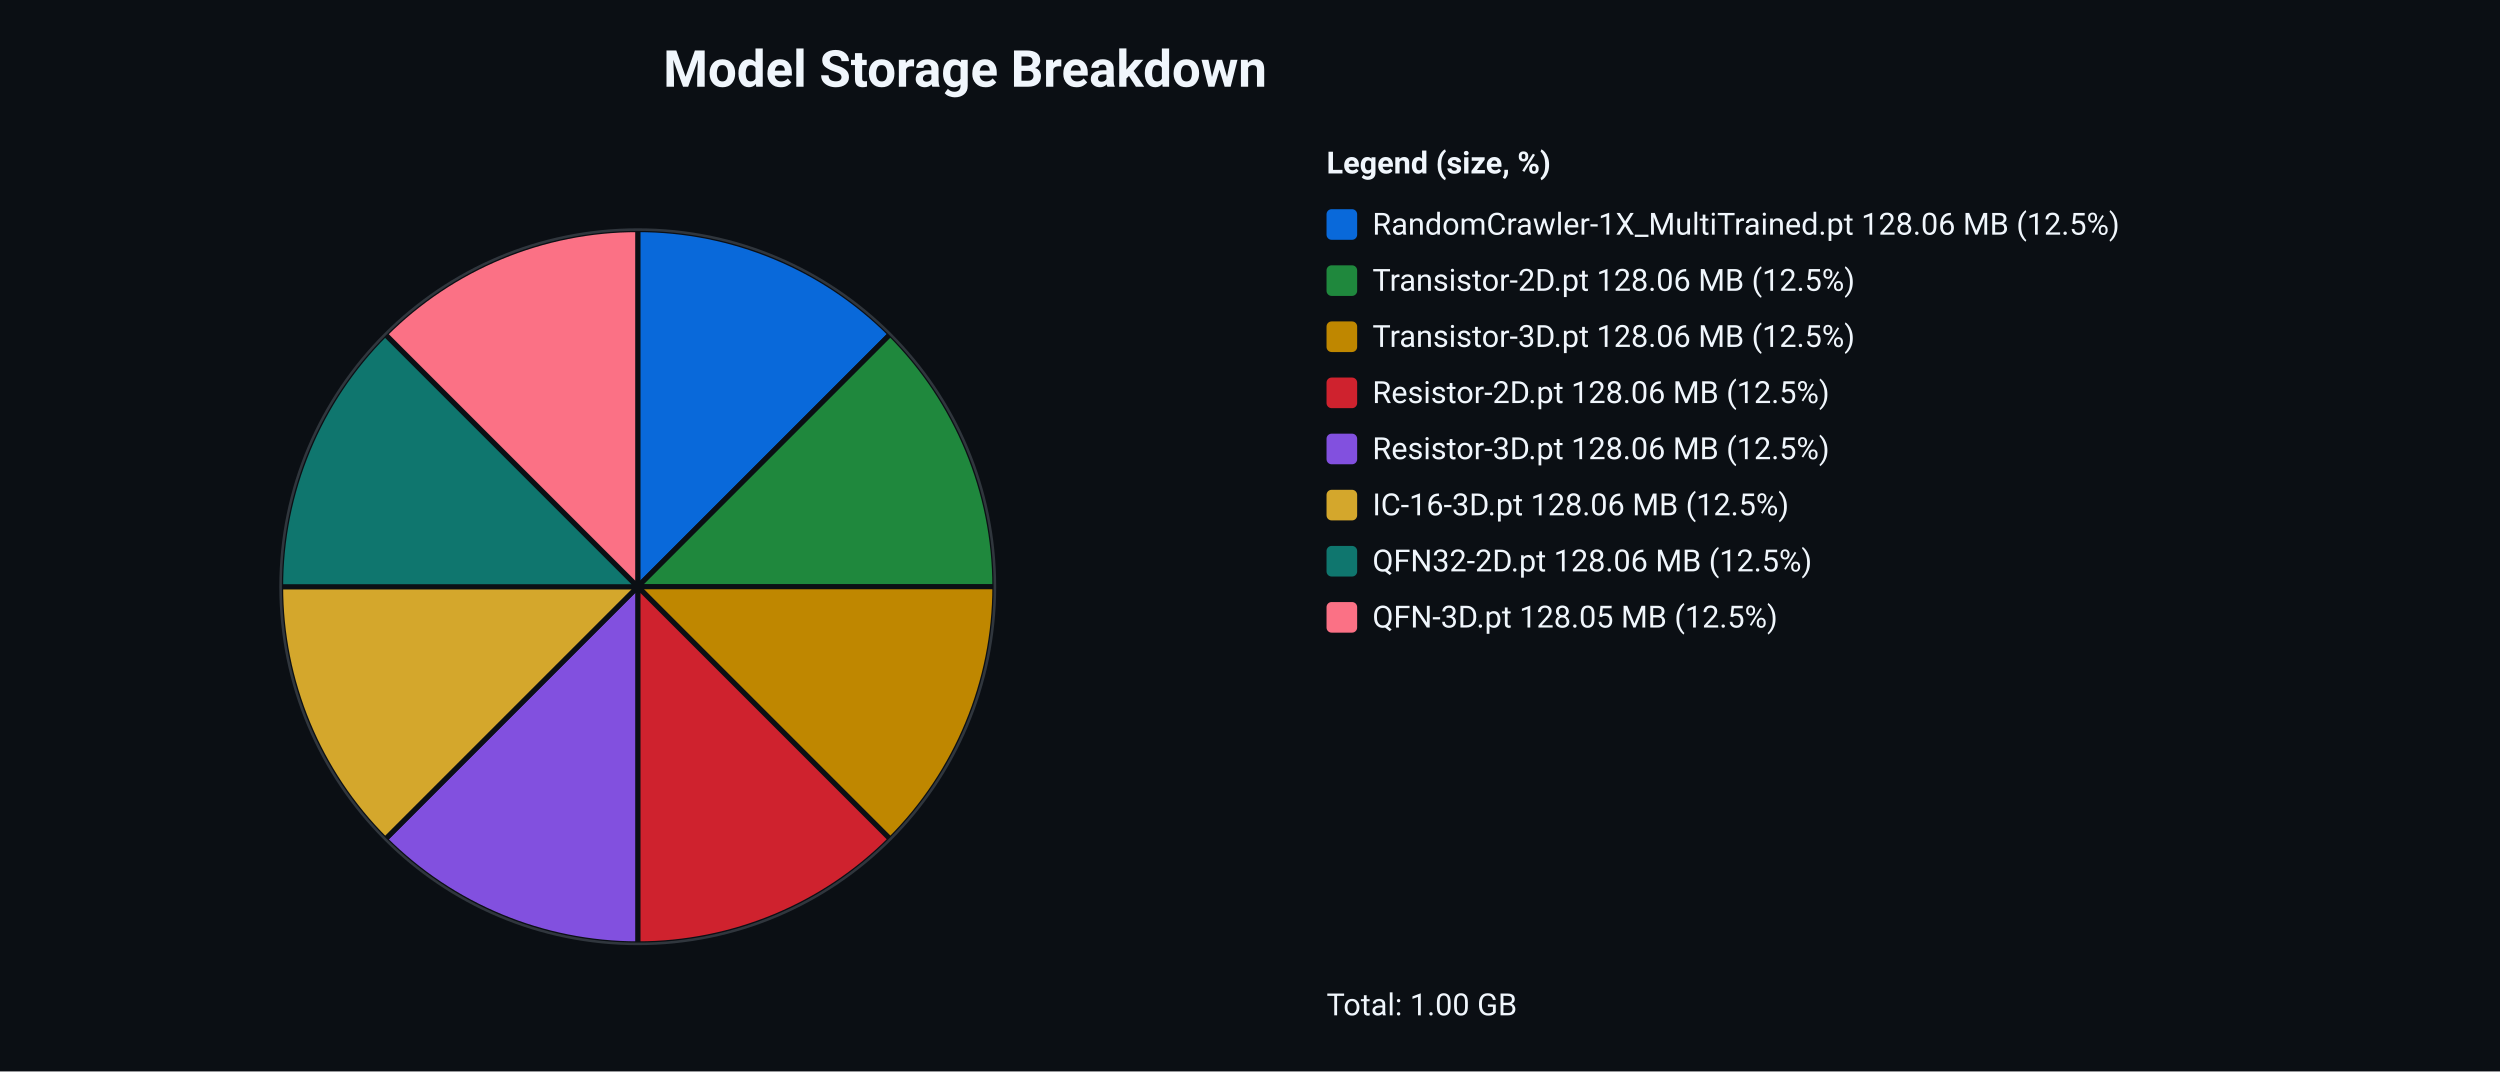
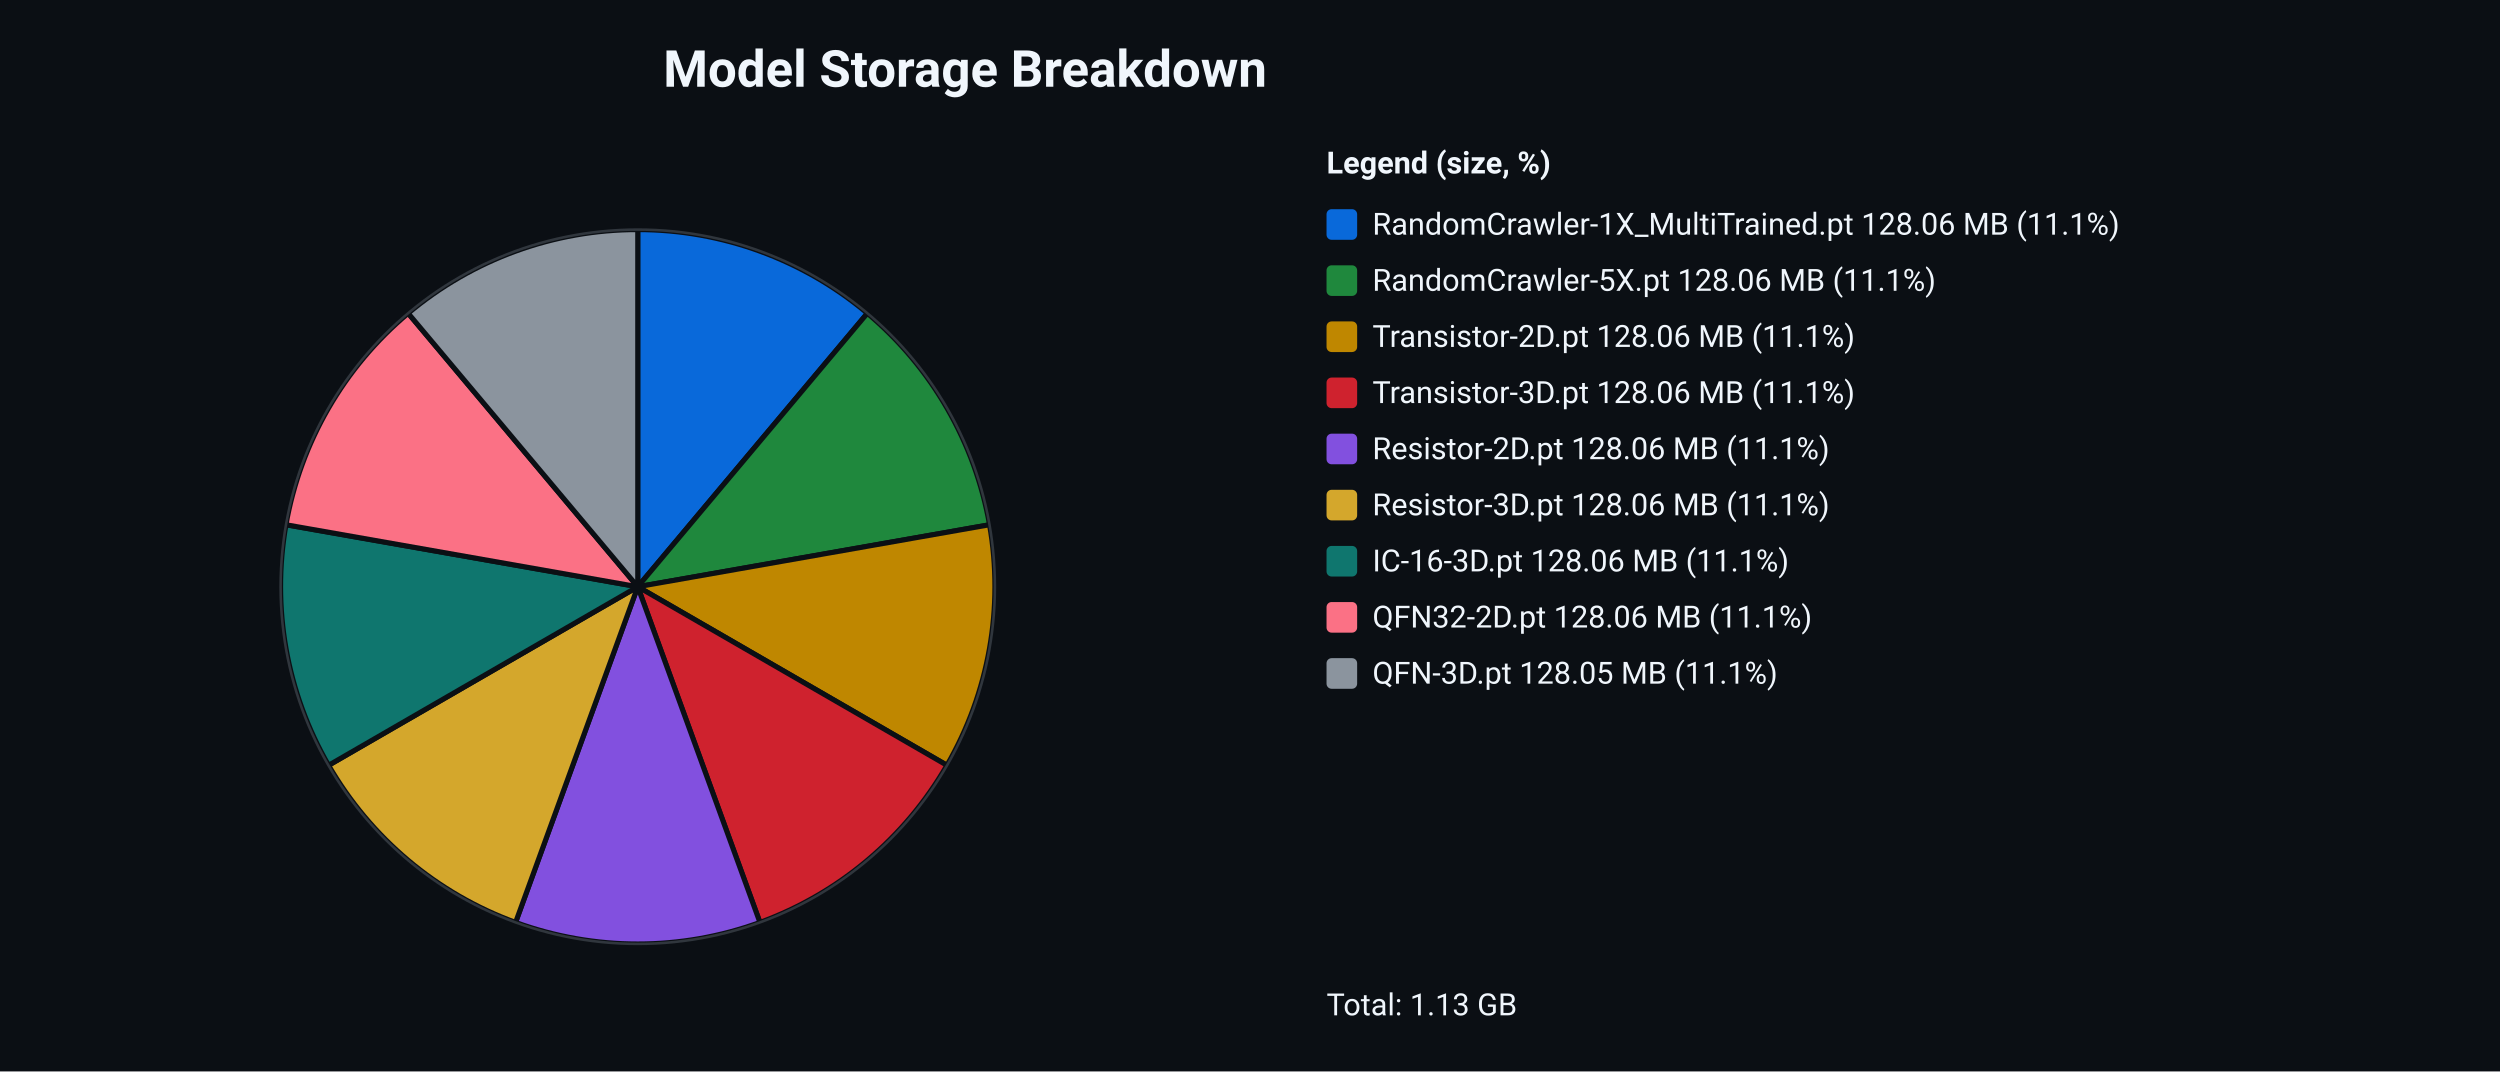
<svg xmlns="http://www.w3.org/2000/svg" width="980" height="420" viewBox="0 0 980 420">
  <rect x="0" y="0" width="980" height="420" fill="#0b0f14" />
  <text x="260" y="34" font-family="ui-sans-serif, system-ui, -apple-system, Segoe UI, Roboto, Arial" font-size="20" font-weight="700" fill="#f0f6fc">Model Storage Breakdown</text>
-   <path d="M 250.0 230.0 L 250.0 90.0 A 140.0 140.0 0 0 1 349.0 131.0 Z" fill="#0969da" stroke="#0b0f14" stroke-width="2" />
-   <path d="M 250.0 230.0 L 349.0 131.0 A 140.0 140.0 0 0 1 390.0 230.0 Z" fill="#1f883d" stroke="#0b0f14" stroke-width="2" />
-   <path d="M 250.0 230.0 L 390.0 230.0 A 140.0 140.0 0 0 1 349.0 329.0 Z" fill="#bf8700" stroke="#0b0f14" stroke-width="2" />
-   <path d="M 250.0 230.0 L 349.0 329.0 A 140.0 140.0 0 0 1 250.0 370.0 Z" fill="#cf222e" stroke="#0b0f14" stroke-width="2" />
-   <path d="M 250.0 230.0 L 250.0 370.0 A 140.0 140.0 0 0 1 151.0 329.0 Z" fill="#8250df" stroke="#0b0f14" stroke-width="2" />
-   <path d="M 250.0 230.0 L 151.0 329.0 A 140.0 140.0 0 0 1 110.0 230.0 Z" fill="#d4a72c" stroke="#0b0f14" stroke-width="2" />
-   <path d="M 250.0 230.0 L 110.0 230.0 A 140.0 140.0 0 0 1 151.0 131.0 Z" fill="#0f766e" stroke="#0b0f14" stroke-width="2" />
-   <path d="M 250.0 230.0 L 151.0 131.0 A 140.0 140.0 0 0 1 250.0 90.0 Z" fill="#fb7185" stroke="#0b0f14" stroke-width="2" />
+   <path d="M 250.0 230.0 L 250.0 90.0 A 140.0 140.0 0 0 1 340.0 122.8 Z" fill="#0969da" stroke="#0b0f14" stroke-width="2" />
+   <path d="M 250.0 230.0 L 340.0 122.8 A 140.0 140.0 0 0 1 387.9 205.7 Z" fill="#1f883d" stroke="#0b0f14" stroke-width="2" />
+   <path d="M 250.0 230.0 L 387.9 205.7 A 140.0 140.0 0 0 1 371.2 300.0 Z" fill="#bf8700" stroke="#0b0f14" stroke-width="2" />
+   <path d="M 250.0 230.0 L 371.2 300.0 A 140.0 140.0 0 0 1 297.9 361.6 Z" fill="#cf222e" stroke="#0b0f14" stroke-width="2" />
+   <path d="M 250.0 230.0 L 297.9 361.6 A 140.0 140.0 0 0 1 202.1 361.6 Z" fill="#8250df" stroke="#0b0f14" stroke-width="2" />
+   <path d="M 250.0 230.0 L 202.1 361.6 A 140.0 140.0 0 0 1 128.8 300.0 Z" fill="#d4a72c" stroke="#0b0f14" stroke-width="2" />
+   <path d="M 250.0 230.0 L 128.8 300.0 A 140.0 140.0 0 0 1 112.1 205.7 Z" fill="#0f766e" stroke="#0b0f14" stroke-width="2" />
+   <path d="M 250.0 230.0 L 112.1 205.7 A 140.0 140.0 0 0 1 160.0 122.8 Z" fill="#fb7185" stroke="#0b0f14" stroke-width="2" />
+   <path d="M 250.0 230.0 L 160.0 122.8 A 140.0 140.0 0 0 1 250.0 90.0 Z" fill="#8b949e" stroke="#0b0f14" stroke-width="2" />
  <circle cx="250.0" cy="230.0" r="140.0" fill="none" stroke="#30363d" stroke-width="1" />
  <text x="520.0" y="68.0" font-family="ui-sans-serif, system-ui, -apple-system, Segoe UI, Roboto, Arial" font-size="12" font-weight="700" fill="#f0f6fc">Legend (size, %)</text>
  <rect x="520.0" y="82.0" width="12" height="12" rx="2" fill="#0969da" />
-   <text x="538.0" y="92.0" font-family="ui-sans-serif, system-ui, -apple-system, Segoe UI, Roboto, Arial" font-size="12" fill="#f0f6fc">RandomCrawler-1X_MultiTrained.pt  128.06 MB  (12.5%)</text>
+   <text x="538.0" y="92.0" font-family="ui-sans-serif, system-ui, -apple-system, Segoe UI, Roboto, Arial" font-size="12" fill="#f0f6fc">RandomCrawler-1X_MultiTrained.pt  128.06 MB  (11.1%)</text>
  <rect x="520.0" y="104.0" width="12" height="12" rx="2" fill="#1f883d" />
-   <text x="538.0" y="114.0" font-family="ui-sans-serif, system-ui, -apple-system, Segoe UI, Roboto, Arial" font-size="12" fill="#f0f6fc">Transistor-2D.pt  128.06 MB  (12.5%)</text>
+   <text x="538.0" y="114.0" font-family="ui-sans-serif, system-ui, -apple-system, Segoe UI, Roboto, Arial" font-size="12" fill="#f0f6fc">RandomCrawler-5X.pt  128.06 MB  (11.1%)</text>
  <rect x="520.0" y="126.0" width="12" height="12" rx="2" fill="#bf8700" />
-   <text x="538.0" y="136.0" font-family="ui-sans-serif, system-ui, -apple-system, Segoe UI, Roboto, Arial" font-size="12" fill="#f0f6fc">Transistor-3D.pt  128.06 MB  (12.5%)</text>
+   <text x="538.0" y="136.0" font-family="ui-sans-serif, system-ui, -apple-system, Segoe UI, Roboto, Arial" font-size="12" fill="#f0f6fc">Transistor-2D.pt  128.06 MB  (11.1%)</text>
  <rect x="520.0" y="148.0" width="12" height="12" rx="2" fill="#cf222e" />
-   <text x="538.0" y="158.0" font-family="ui-sans-serif, system-ui, -apple-system, Segoe UI, Roboto, Arial" font-size="12" fill="#f0f6fc">Resistor-2D.pt  128.06 MB  (12.5%)</text>
+   <text x="538.0" y="158.0" font-family="ui-sans-serif, system-ui, -apple-system, Segoe UI, Roboto, Arial" font-size="12" fill="#f0f6fc">Transistor-3D.pt  128.06 MB  (11.1%)</text>
  <rect x="520.0" y="170.0" width="12" height="12" rx="2" fill="#8250df" />
-   <text x="538.0" y="180.0" font-family="ui-sans-serif, system-ui, -apple-system, Segoe UI, Roboto, Arial" font-size="12" fill="#f0f6fc">Resistor-3D.pt  128.06 MB  (12.5%)</text>
+   <text x="538.0" y="180.0" font-family="ui-sans-serif, system-ui, -apple-system, Segoe UI, Roboto, Arial" font-size="12" fill="#f0f6fc">Resistor-2D.pt  128.06 MB  (11.1%)</text>
  <rect x="520.0" y="192.0" width="12" height="12" rx="2" fill="#d4a72c" />
-   <text x="538.0" y="202.0" font-family="ui-sans-serif, system-ui, -apple-system, Segoe UI, Roboto, Arial" font-size="12" fill="#f0f6fc">IC-16-3D.pt  128.06 MB  (12.5%)</text>
+   <text x="538.0" y="202.0" font-family="ui-sans-serif, system-ui, -apple-system, Segoe UI, Roboto, Arial" font-size="12" fill="#f0f6fc">Resistor-3D.pt  128.06 MB  (11.1%)</text>
  <rect x="520.0" y="214.0" width="12" height="12" rx="2" fill="#0f766e" />
-   <text x="538.0" y="224.0" font-family="ui-sans-serif, system-ui, -apple-system, Segoe UI, Roboto, Arial" font-size="12" fill="#f0f6fc">QFN32-2D.pt  128.06 MB  (12.5%)</text>
+   <text x="538.0" y="224.0" font-family="ui-sans-serif, system-ui, -apple-system, Segoe UI, Roboto, Arial" font-size="12" fill="#f0f6fc">IC-16-3D.pt  128.06 MB  (11.1%)</text>
  <rect x="520.0" y="236.0" width="12" height="12" rx="2" fill="#fb7185" />
-   <text x="538.0" y="246.0" font-family="ui-sans-serif, system-ui, -apple-system, Segoe UI, Roboto, Arial" font-size="12" fill="#f0f6fc">QFN-3D.pt  128.05 MB  (12.5%)</text>
-   <text x="520.0" y="398" font-family="ui-sans-serif, system-ui, -apple-system, Segoe UI, Roboto, Arial" font-size="12" fill="#f0f6fc">Total: 1.00 GB</text>
+   <text x="538.0" y="246.0" font-family="ui-sans-serif, system-ui, -apple-system, Segoe UI, Roboto, Arial" font-size="12" fill="#f0f6fc">QFN32-2D.pt  128.06 MB  (11.1%)</text>
+   <rect x="520.0" y="258.0" width="12" height="12" rx="2" fill="#8b949e" />
+   <text x="538.0" y="268.0" font-family="ui-sans-serif, system-ui, -apple-system, Segoe UI, Roboto, Arial" font-size="12" fill="#f0f6fc">QFN-3D.pt  128.05 MB  (11.1%)</text>
+   <text x="520.0" y="398" font-family="ui-sans-serif, system-ui, -apple-system, Segoe UI, Roboto, Arial" font-size="12" fill="#f0f6fc">Total: 1.13 GB</text>
</svg>
